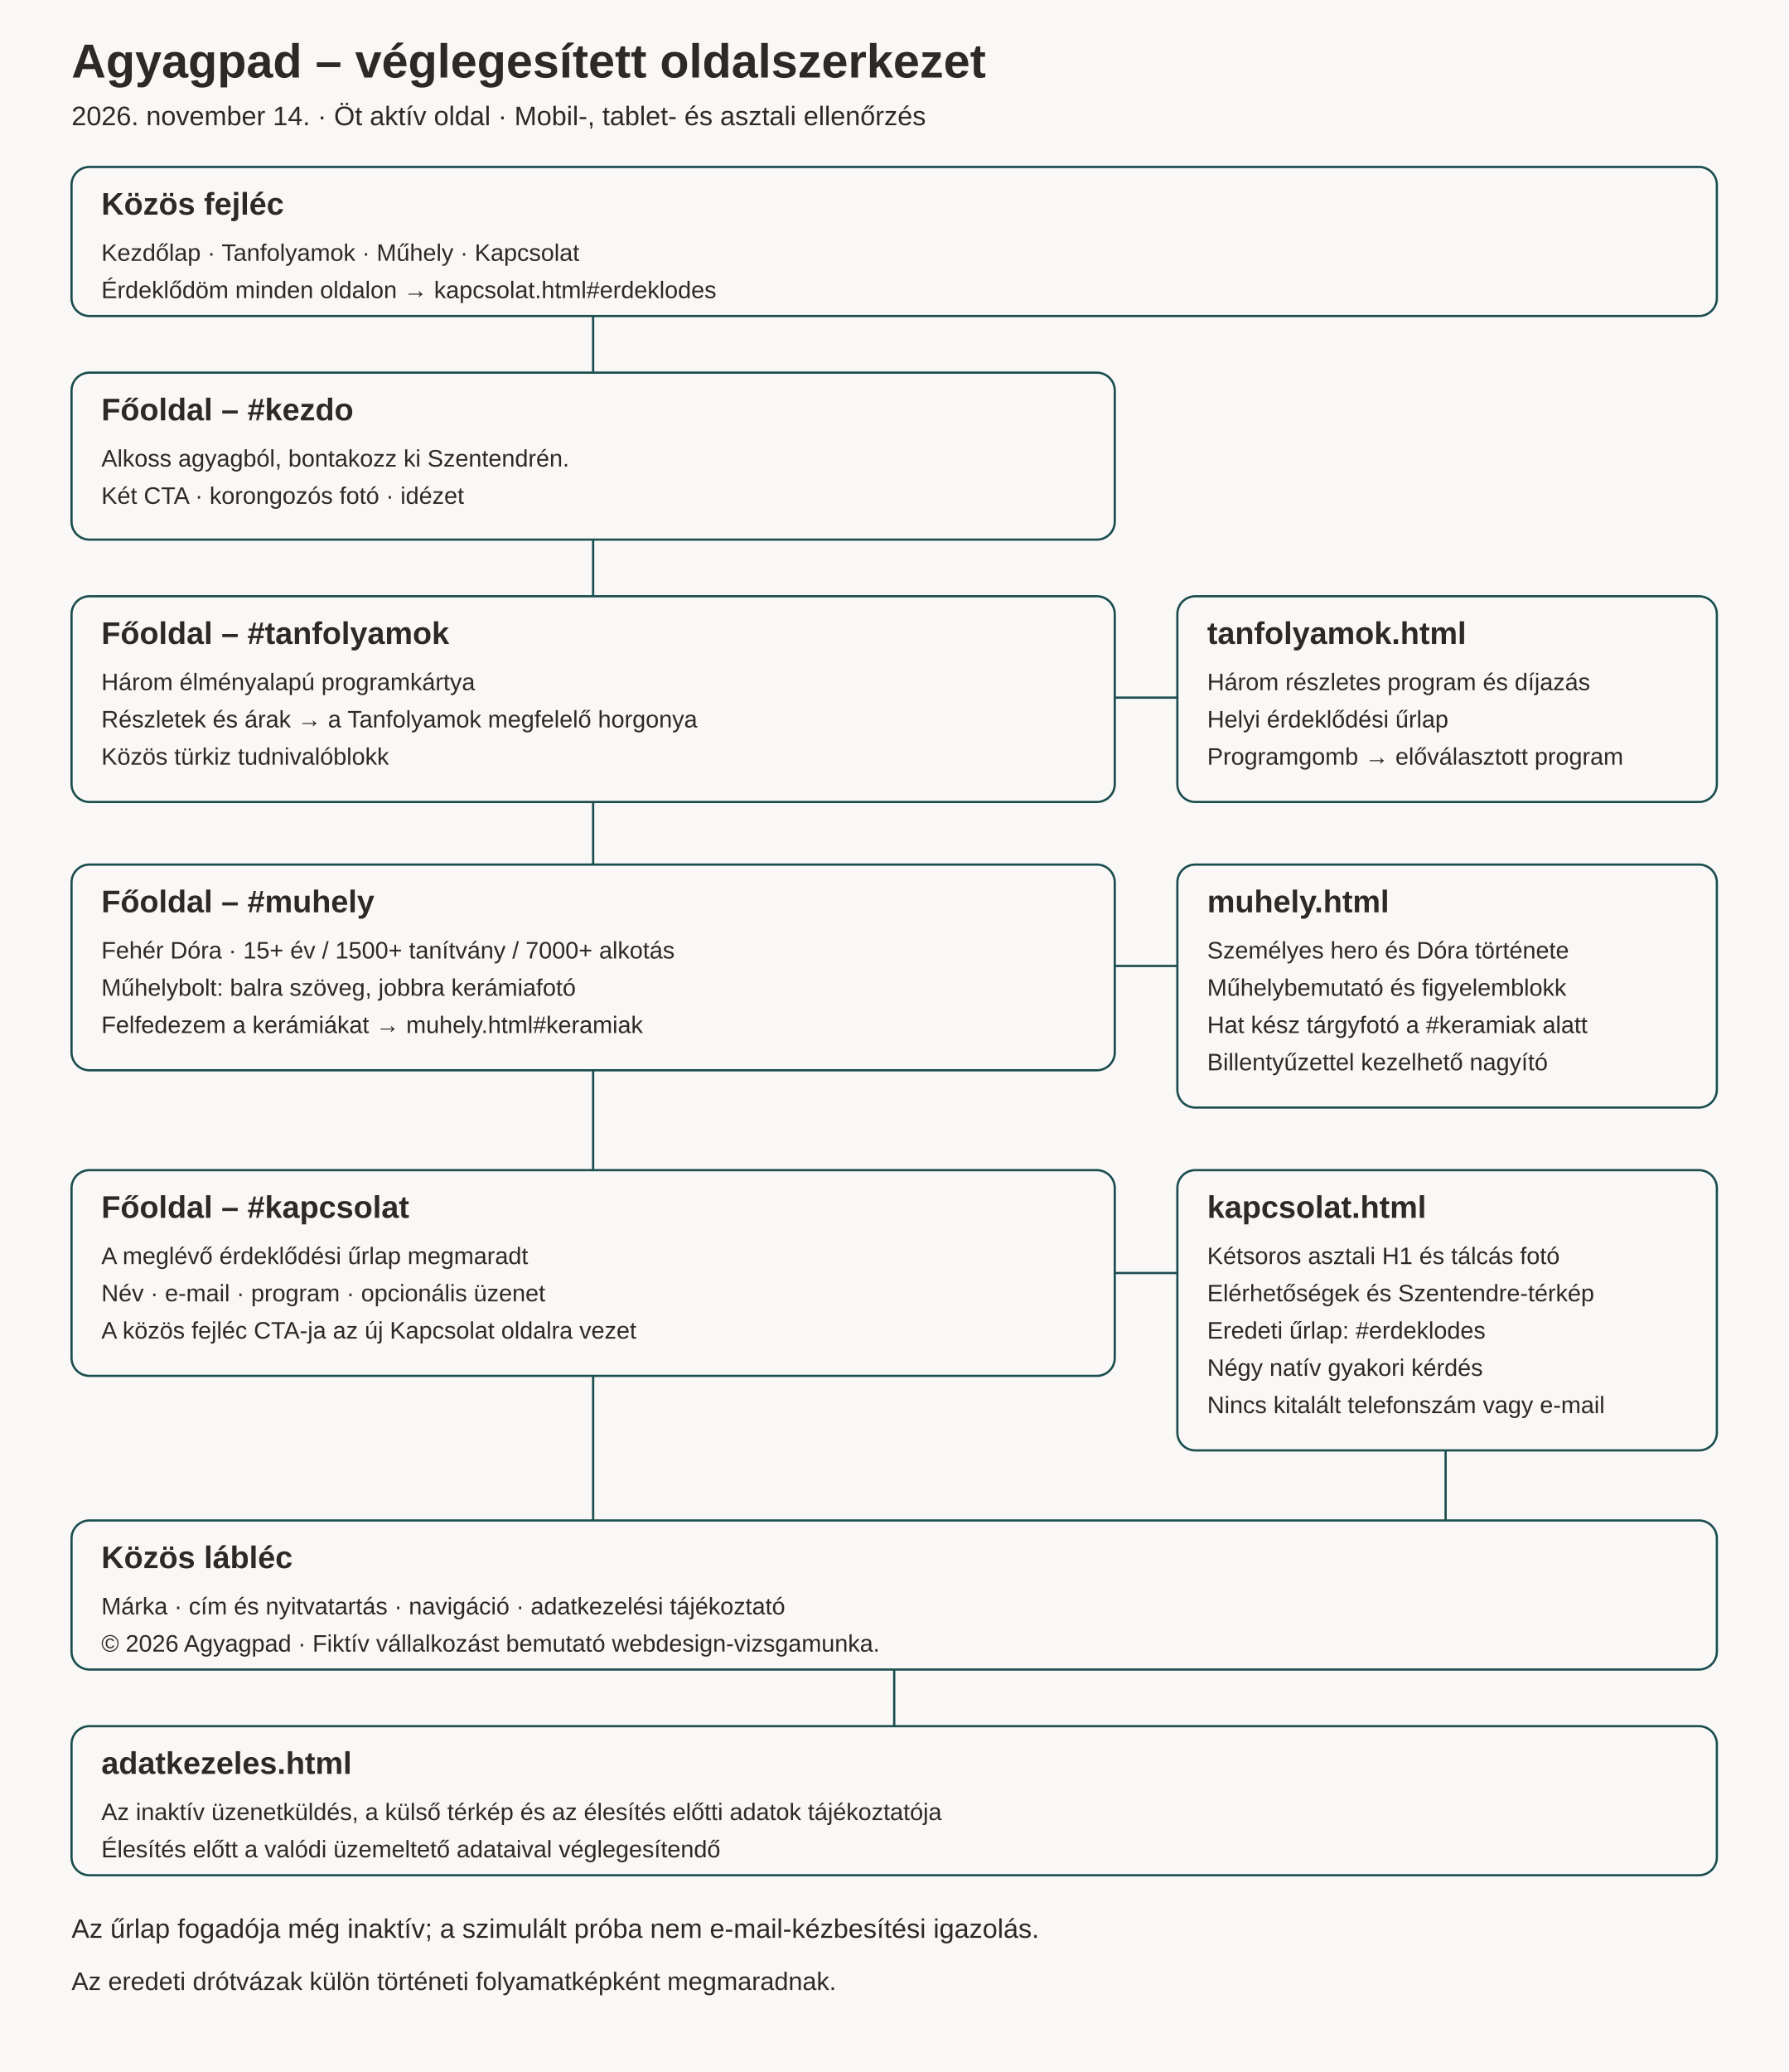
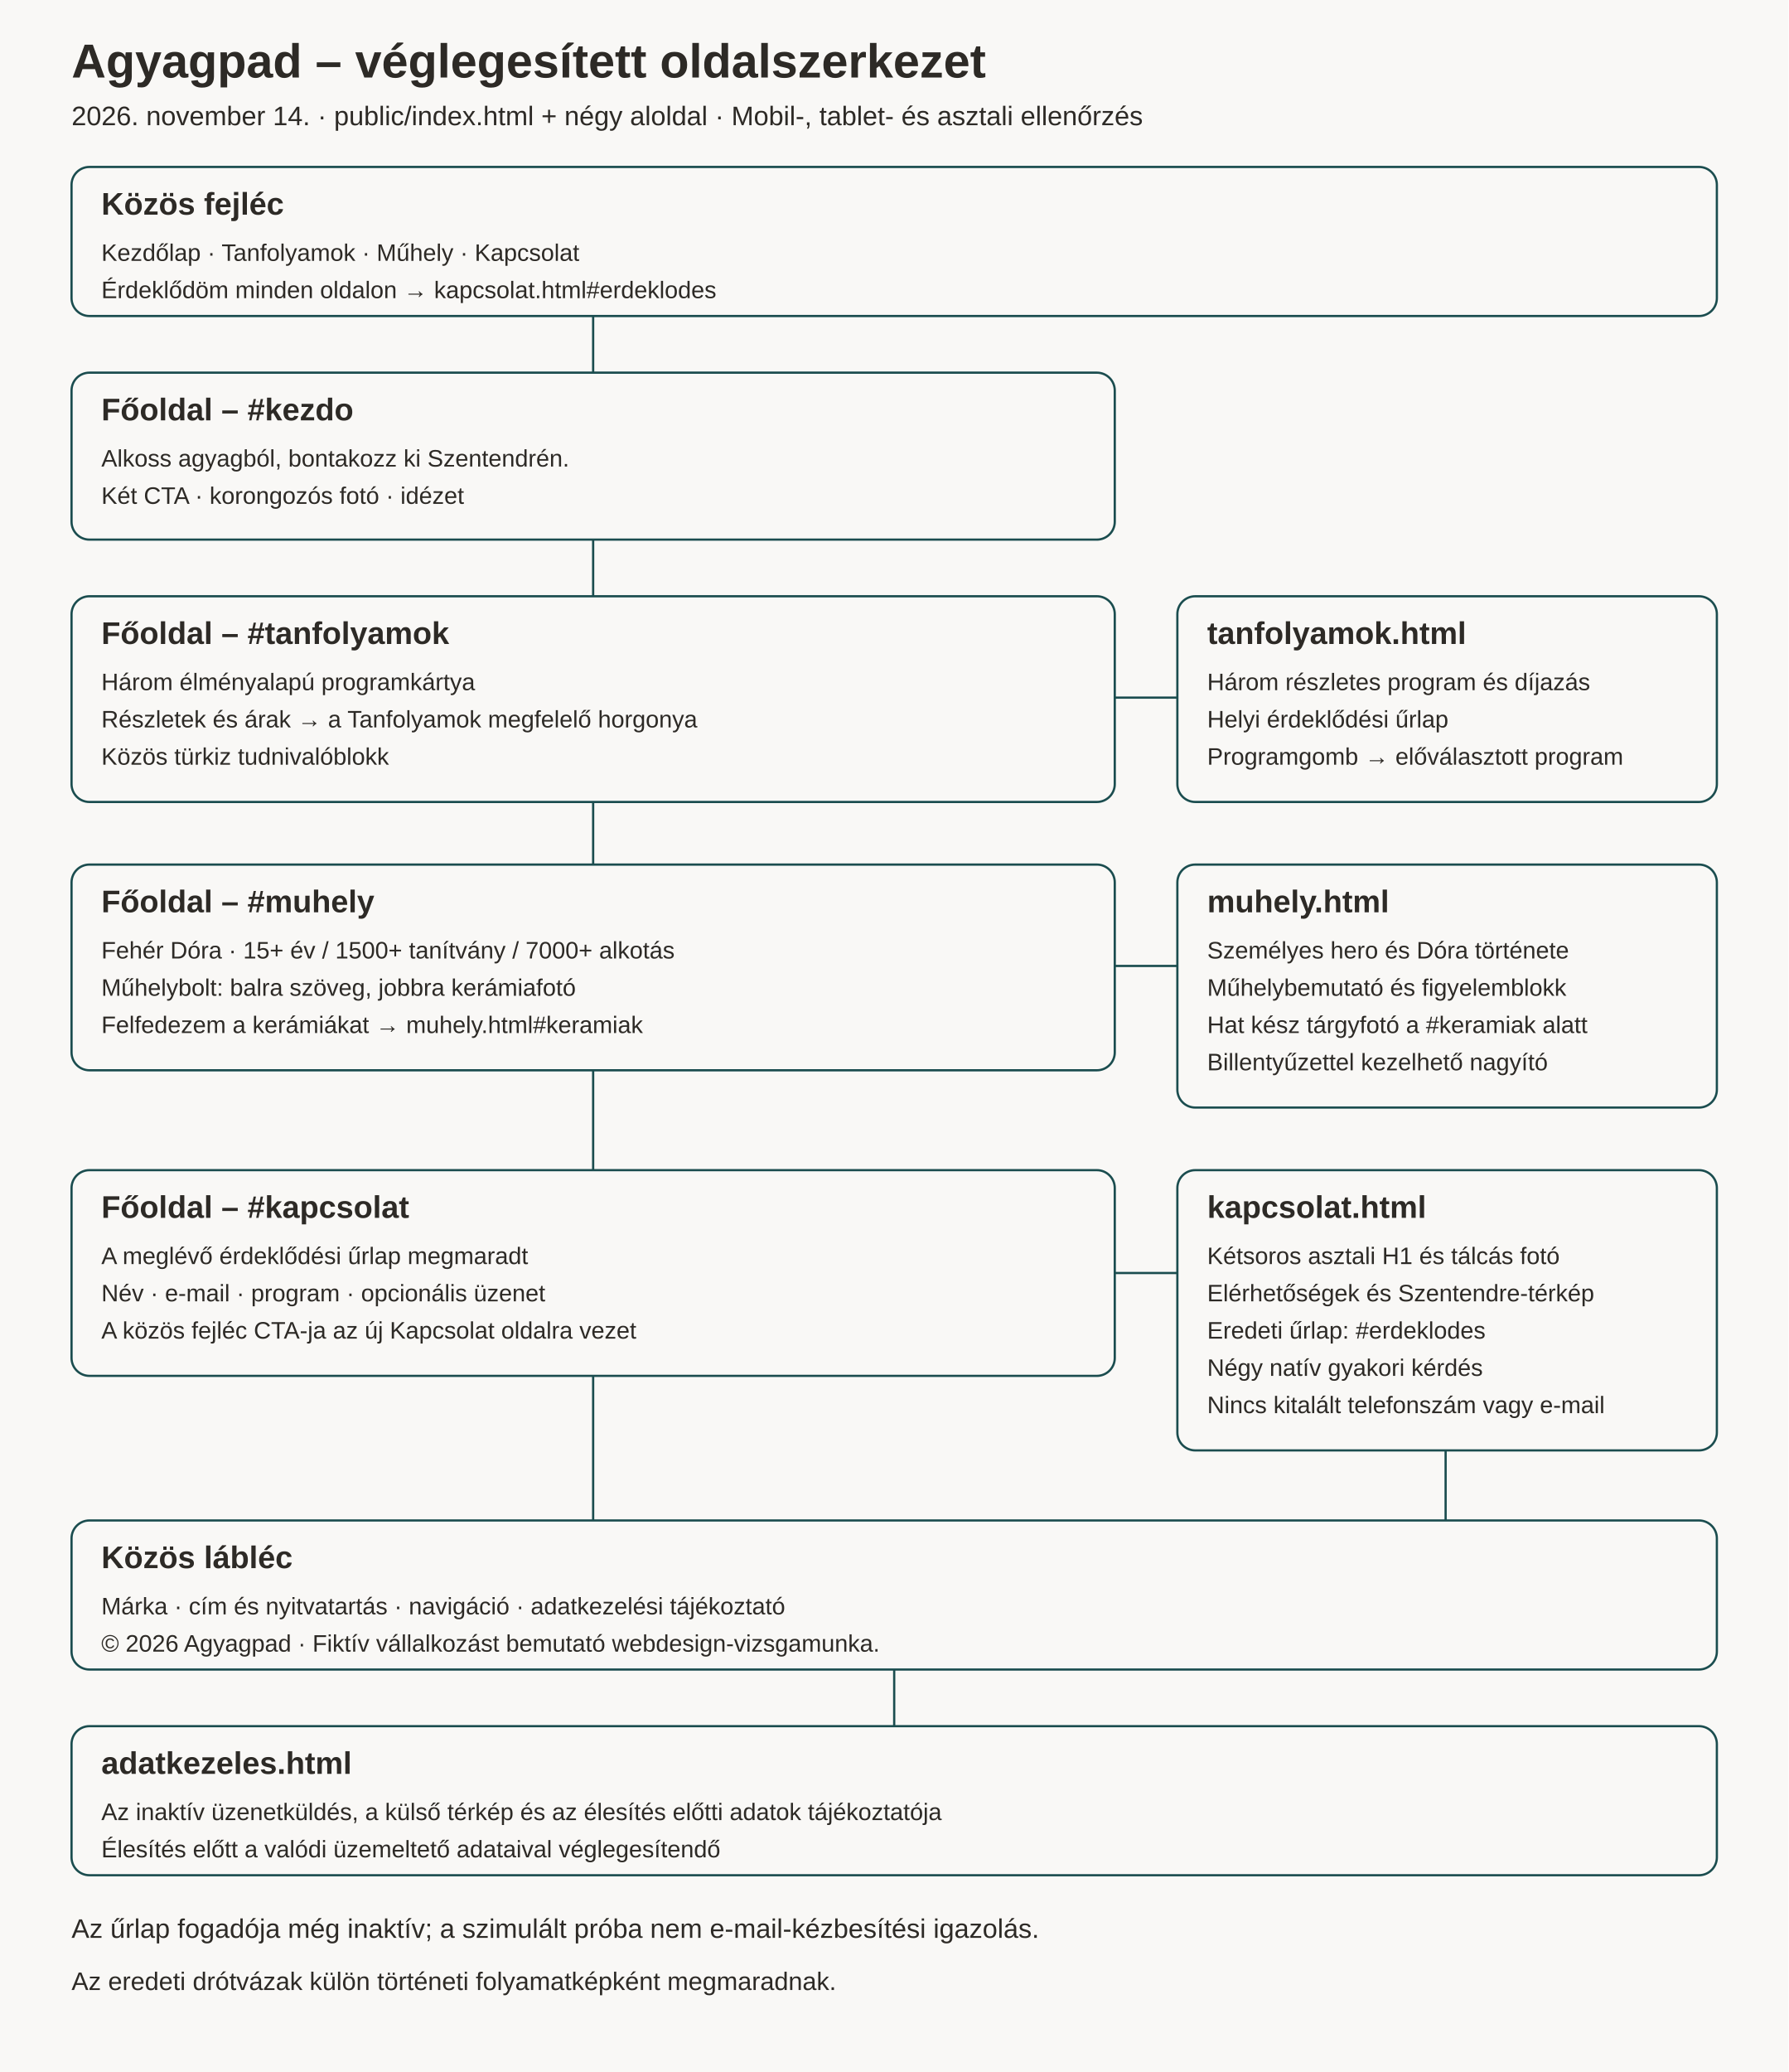
<svg xmlns="http://www.w3.org/2000/svg" width="1200" height="1390" viewBox="0 0 1200 1390">
  <rect width="1200" height="1390" fill="#F9F8F6" />
  <g font-family="Arial,sans-serif" fill="#2D2A26">
    <text x="48" y="52" font-size="32" font-weight="700">Agyagpad – véglegesített oldalszerkezet</text>
-     <text x="48" y="84" font-size="18" font-weight="400">2026. november 14. · Öt aktív oldal · Mobil-, tablet- és asztali ellenőrzés</text>
+     <text x="48" y="84" font-size="18" font-weight="400">2026. november 14. · public/index.html + négy aloldal · Mobil-, tablet- és asztali ellenőrzés</text>
    <rect x="48" y="112" width="1104" height="100" rx="12" fill="#F9F8F6" stroke="#1B4D4F" stroke-width="1.5" />
    <text x="68" y="144" font-size="21" font-weight="700">Közös fejléc</text>
    <text x="68" y="175" font-size="16" font-weight="400">Kezdőlap · Tanfolyamok · Műhely · Kapcsolat</text>
    <text x="68" y="200" font-size="16" font-weight="400">Érdeklődöm minden oldalon → kapcsolat.html#erdeklodes</text>
    <rect x="48" y="250" width="700" height="112" rx="12" fill="#F9F8F6" stroke="#1B4D4F" stroke-width="1.5" />
    <text x="68" y="282" font-size="21" font-weight="700">Főoldal – #kezdo</text>
    <text x="68" y="313" font-size="16" font-weight="400">Alkoss agyagból, bontakozz ki Szentendrén.</text>
    <text x="68" y="338" font-size="16" font-weight="400">Két CTA · korongozós fotó · idézet</text>
    <path d="M398 212 L398 250" fill="none" stroke="#1B4D4F" stroke-width="1.5" />
    <rect x="48" y="400" width="700" height="138" rx="12" fill="#F9F8F6" stroke="#1B4D4F" stroke-width="1.5" />
    <text x="68" y="432" font-size="21" font-weight="700">Főoldal – #tanfolyamok</text>
    <text x="68" y="463" font-size="16" font-weight="400">Három élményalapú programkártya</text>
    <text x="68" y="488" font-size="16" font-weight="400">Részletek és árak → a Tanfolyamok megfelelő horgonya</text>
    <text x="68" y="513" font-size="16" font-weight="400">Közös türkiz tudnivalóblokk</text>
    <path d="M398 362 L398 400" fill="none" stroke="#1B4D4F" stroke-width="1.5" />
    <rect x="790" y="400" width="362" height="138" rx="12" fill="#F9F8F6" stroke="#1B4D4F" stroke-width="1.5" />
    <text x="810" y="432" font-size="21" font-weight="700">tanfolyamok.html</text>
    <text x="810" y="463" font-size="16" font-weight="400">Három részletes program és díjazás</text>
    <text x="810" y="488" font-size="16" font-weight="400">Helyi érdeklődési űrlap</text>
    <text x="810" y="513" font-size="16" font-weight="400">Programgomb → előválasztott program</text>
    <path d="M748 468 L790 468" fill="none" stroke="#1B4D4F" stroke-width="1.5" />
    <rect x="48" y="580" width="700" height="138" rx="12" fill="#F9F8F6" stroke="#1B4D4F" stroke-width="1.5" />
    <text x="68" y="612" font-size="21" font-weight="700">Főoldal – #muhely</text>
    <text x="68" y="643" font-size="16" font-weight="400">Fehér Dóra · 15+ év / 1500+ tanítvány / 7000+ alkotás</text>
    <text x="68" y="668" font-size="16" font-weight="400">Műhelybolt: balra szöveg, jobbra kerámiafotó</text>
    <text x="68" y="693" font-size="16" font-weight="400">Felfedezem a kerámiákat → muhely.html#keramiak</text>
    <path d="M398 538 L398 580" fill="none" stroke="#1B4D4F" stroke-width="1.5" />
    <rect x="790" y="580" width="362" height="163" rx="12" fill="#F9F8F6" stroke="#1B4D4F" stroke-width="1.5" />
    <text x="810" y="612" font-size="21" font-weight="700">muhely.html</text>
    <text x="810" y="643" font-size="16" font-weight="400">Személyes hero és Dóra története</text>
    <text x="810" y="668" font-size="16" font-weight="400">Műhelybemutató és figyelemblokk</text>
    <text x="810" y="693" font-size="16" font-weight="400">Hat kész tárgyfotó a #keramiak alatt</text>
    <text x="810" y="718" font-size="16" font-weight="400">Billentyűzettel kezelhető nagyító</text>
    <path d="M748 648 L790 648" fill="none" stroke="#1B4D4F" stroke-width="1.5" />
    <rect x="48" y="785" width="700" height="138" rx="12" fill="#F9F8F6" stroke="#1B4D4F" stroke-width="1.5" />
    <text x="68" y="817" font-size="21" font-weight="700">Főoldal – #kapcsolat</text>
    <text x="68" y="848" font-size="16" font-weight="400">A meglévő érdeklődési űrlap megmaradt</text>
    <text x="68" y="873" font-size="16" font-weight="400">Név · e-mail · program · opcionális üzenet</text>
    <text x="68" y="898" font-size="16" font-weight="400">A közös fejléc CTA-ja az új Kapcsolat oldalra vezet</text>
    <path d="M398 718 L398 785" fill="none" stroke="#1B4D4F" stroke-width="1.5" />
    <rect x="790" y="785" width="362" height="188" rx="12" fill="#F9F8F6" stroke="#1B4D4F" stroke-width="1.5" />
    <text x="810" y="817" font-size="21" font-weight="700">kapcsolat.html</text>
    <text x="810" y="848" font-size="16" font-weight="400">Kétsoros asztali H1 és tálcás fotó</text>
    <text x="810" y="873" font-size="16" font-weight="400">Elérhetőségek és Szentendre-térkép</text>
    <text x="810" y="898" font-size="16" font-weight="400">Eredeti űrlap: #erdeklodes</text>
    <text x="810" y="923" font-size="16" font-weight="400">Négy natív gyakori kérdés</text>
    <text x="810" y="948" font-size="16" font-weight="400">Nincs kitalált telefonszám vagy e-mail</text>
    <path d="M748 854 L790 854" fill="none" stroke="#1B4D4F" stroke-width="1.5" />
    <rect x="48" y="1020" width="1104" height="100" rx="12" fill="#F9F8F6" stroke="#1B4D4F" stroke-width="1.5" />
    <text x="68" y="1052" font-size="21" font-weight="700">Közös lábléc</text>
    <text x="68" y="1083" font-size="16" font-weight="400">Márka · cím és nyitvatartás · navigáció · adatkezelési tájékoztató</text>
    <text x="68" y="1108" font-size="16" font-weight="400">© 2026 Agyagpad · Fiktív vállalkozást bemutató webdesign-vizsgamunka.</text>
    <path d="M398 923 L398 1020" fill="none" stroke="#1B4D4F" stroke-width="1.5" />
    <path d="M970 973 L970 1020" fill="none" stroke="#1B4D4F" stroke-width="1.5" />
    <rect x="48" y="1158" width="1104" height="100" rx="12" fill="#F9F8F6" stroke="#1B4D4F" stroke-width="1.5" />
    <text x="68" y="1190" font-size="21" font-weight="700">adatkezeles.html</text>
    <text x="68" y="1221" font-size="16" font-weight="400">Az inaktív üzenetküldés, a külső térkép és az élesítés előtti adatok tájékoztatója</text>
    <text x="68" y="1246" font-size="16" font-weight="400">Élesítés előtt a valódi üzemeltető adataival véglegesítendő</text>
    <path d="M600 1120 L600 1158" fill="none" stroke="#1B4D4F" stroke-width="1.5" />
    <text x="48" y="1300" font-size="18" font-weight="400">Az űrlap fogadója még inaktív; a szimulált próba nem e-mail-kézbesítési igazolás.</text>
    <text x="48" y="1335" font-size="17" font-weight="400">Az eredeti drótvázak külön történeti folyamatképként megmaradnak.</text>
  </g>
</svg>
